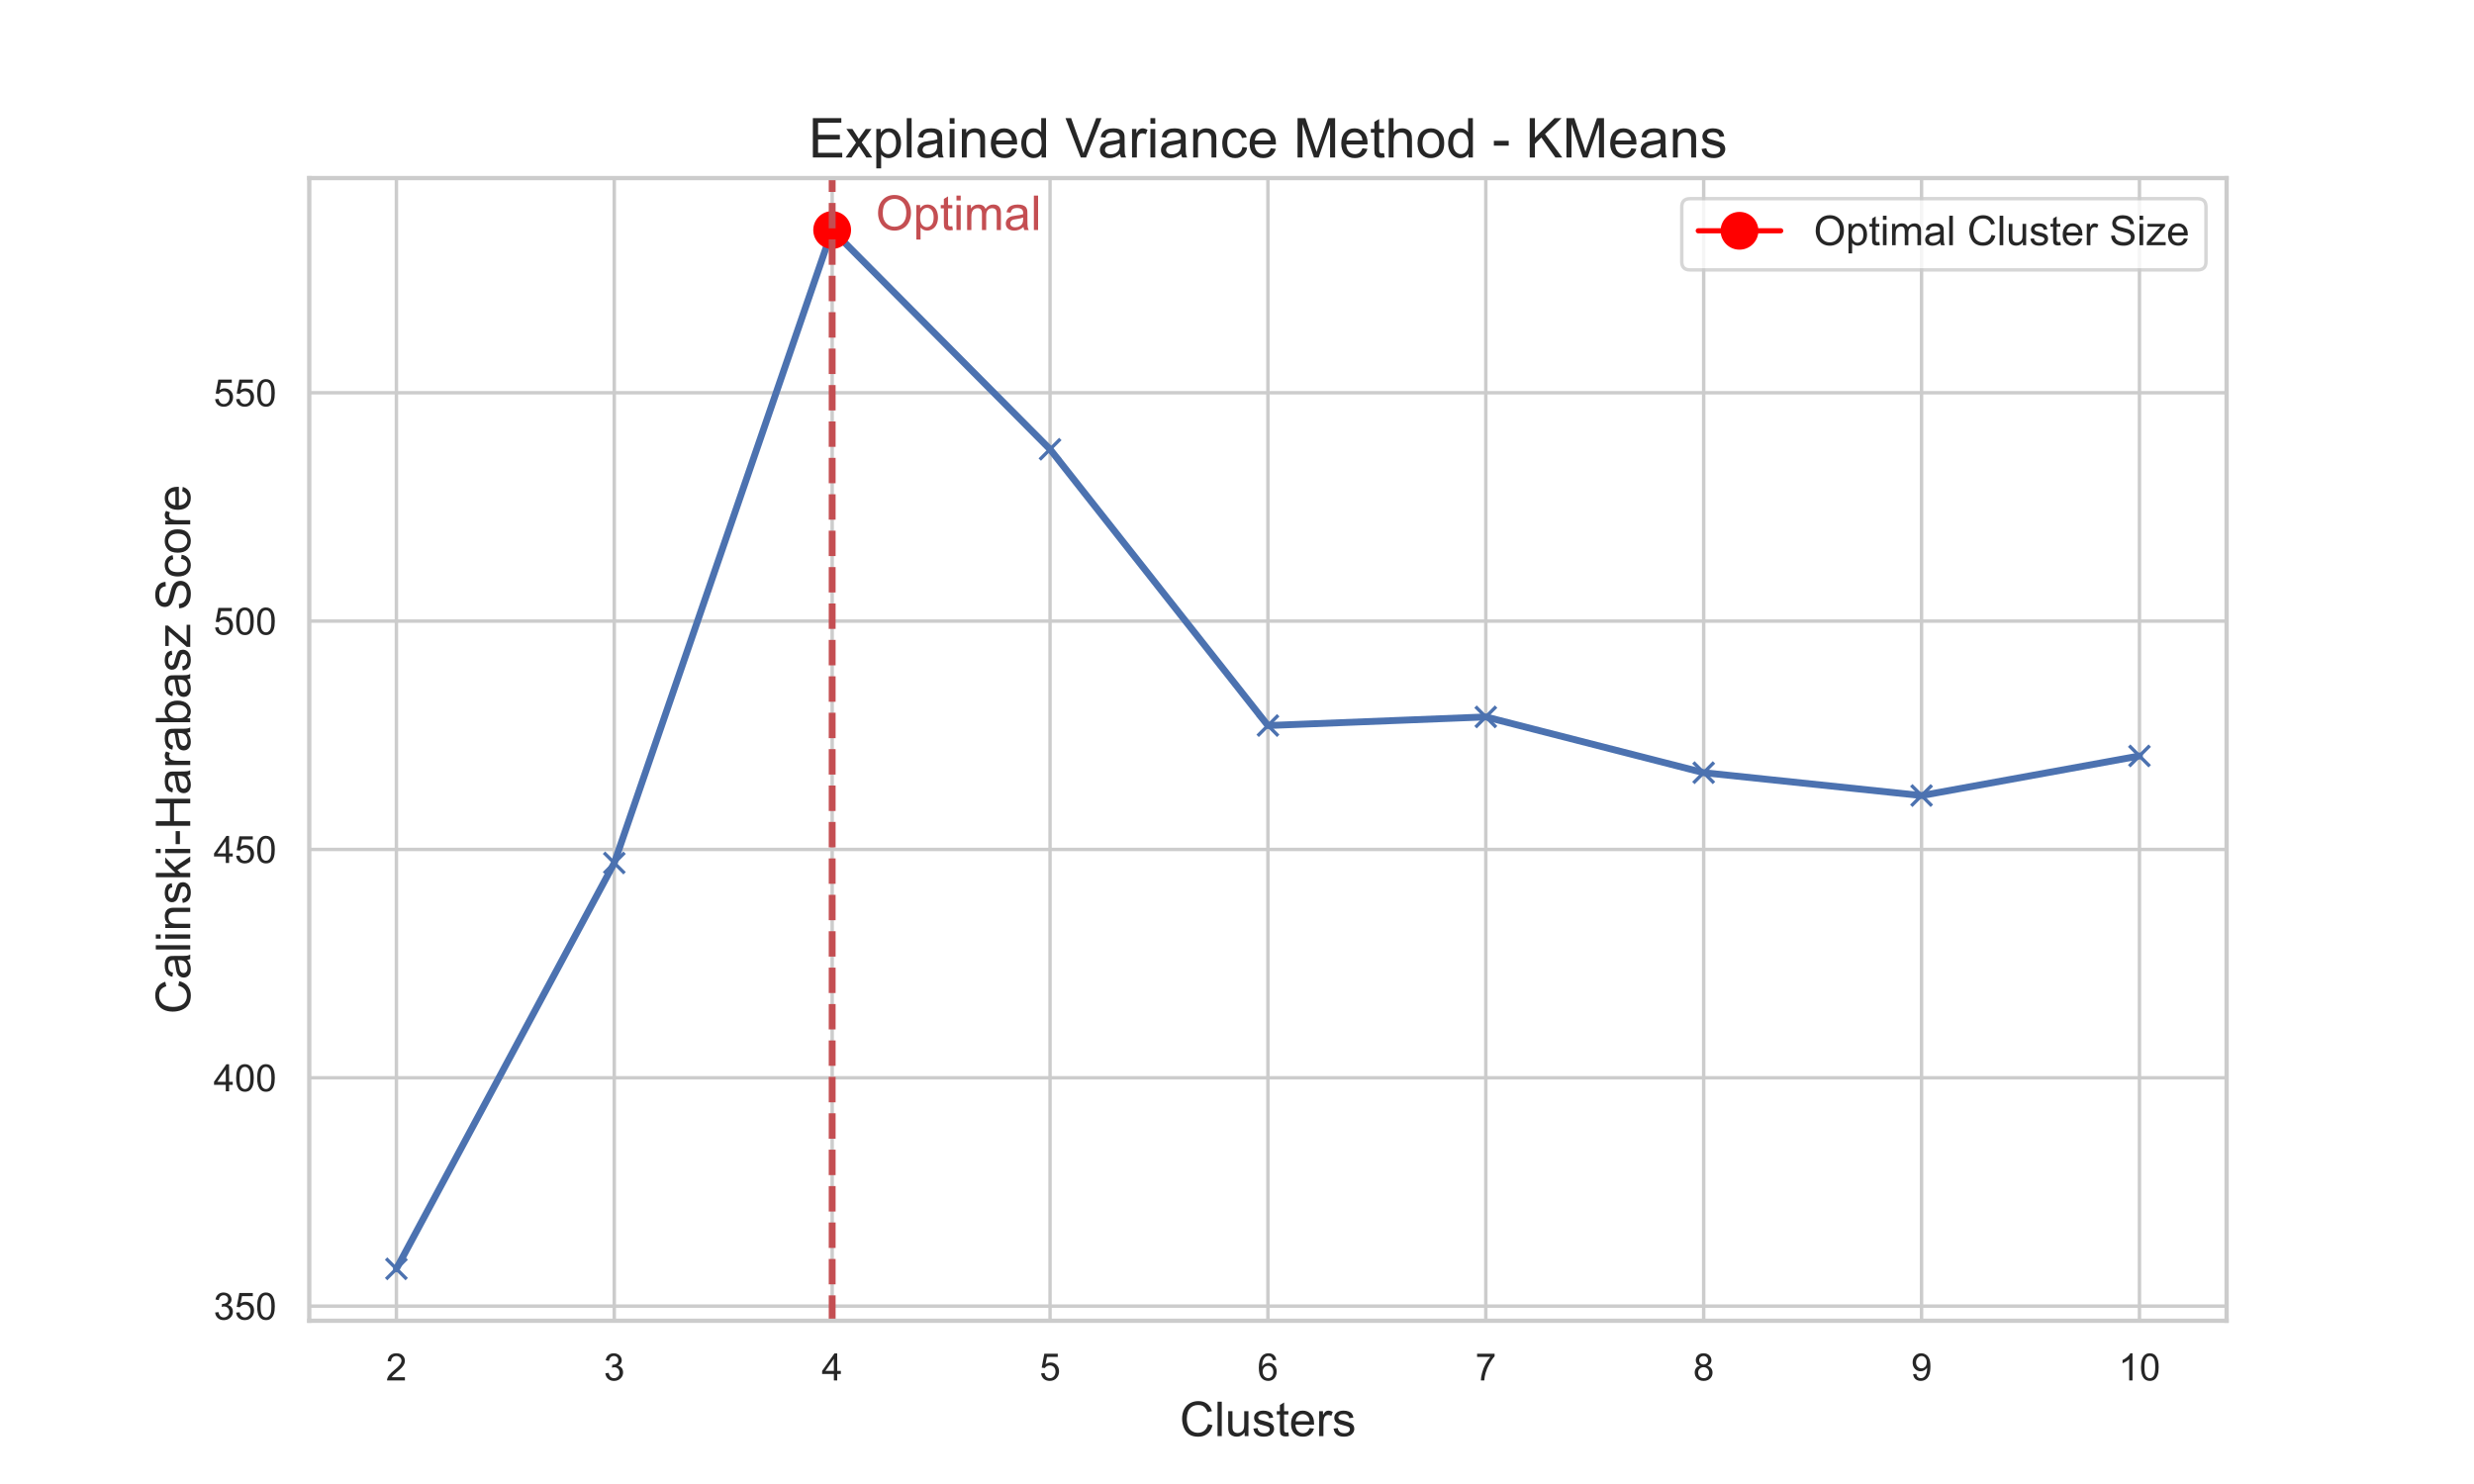
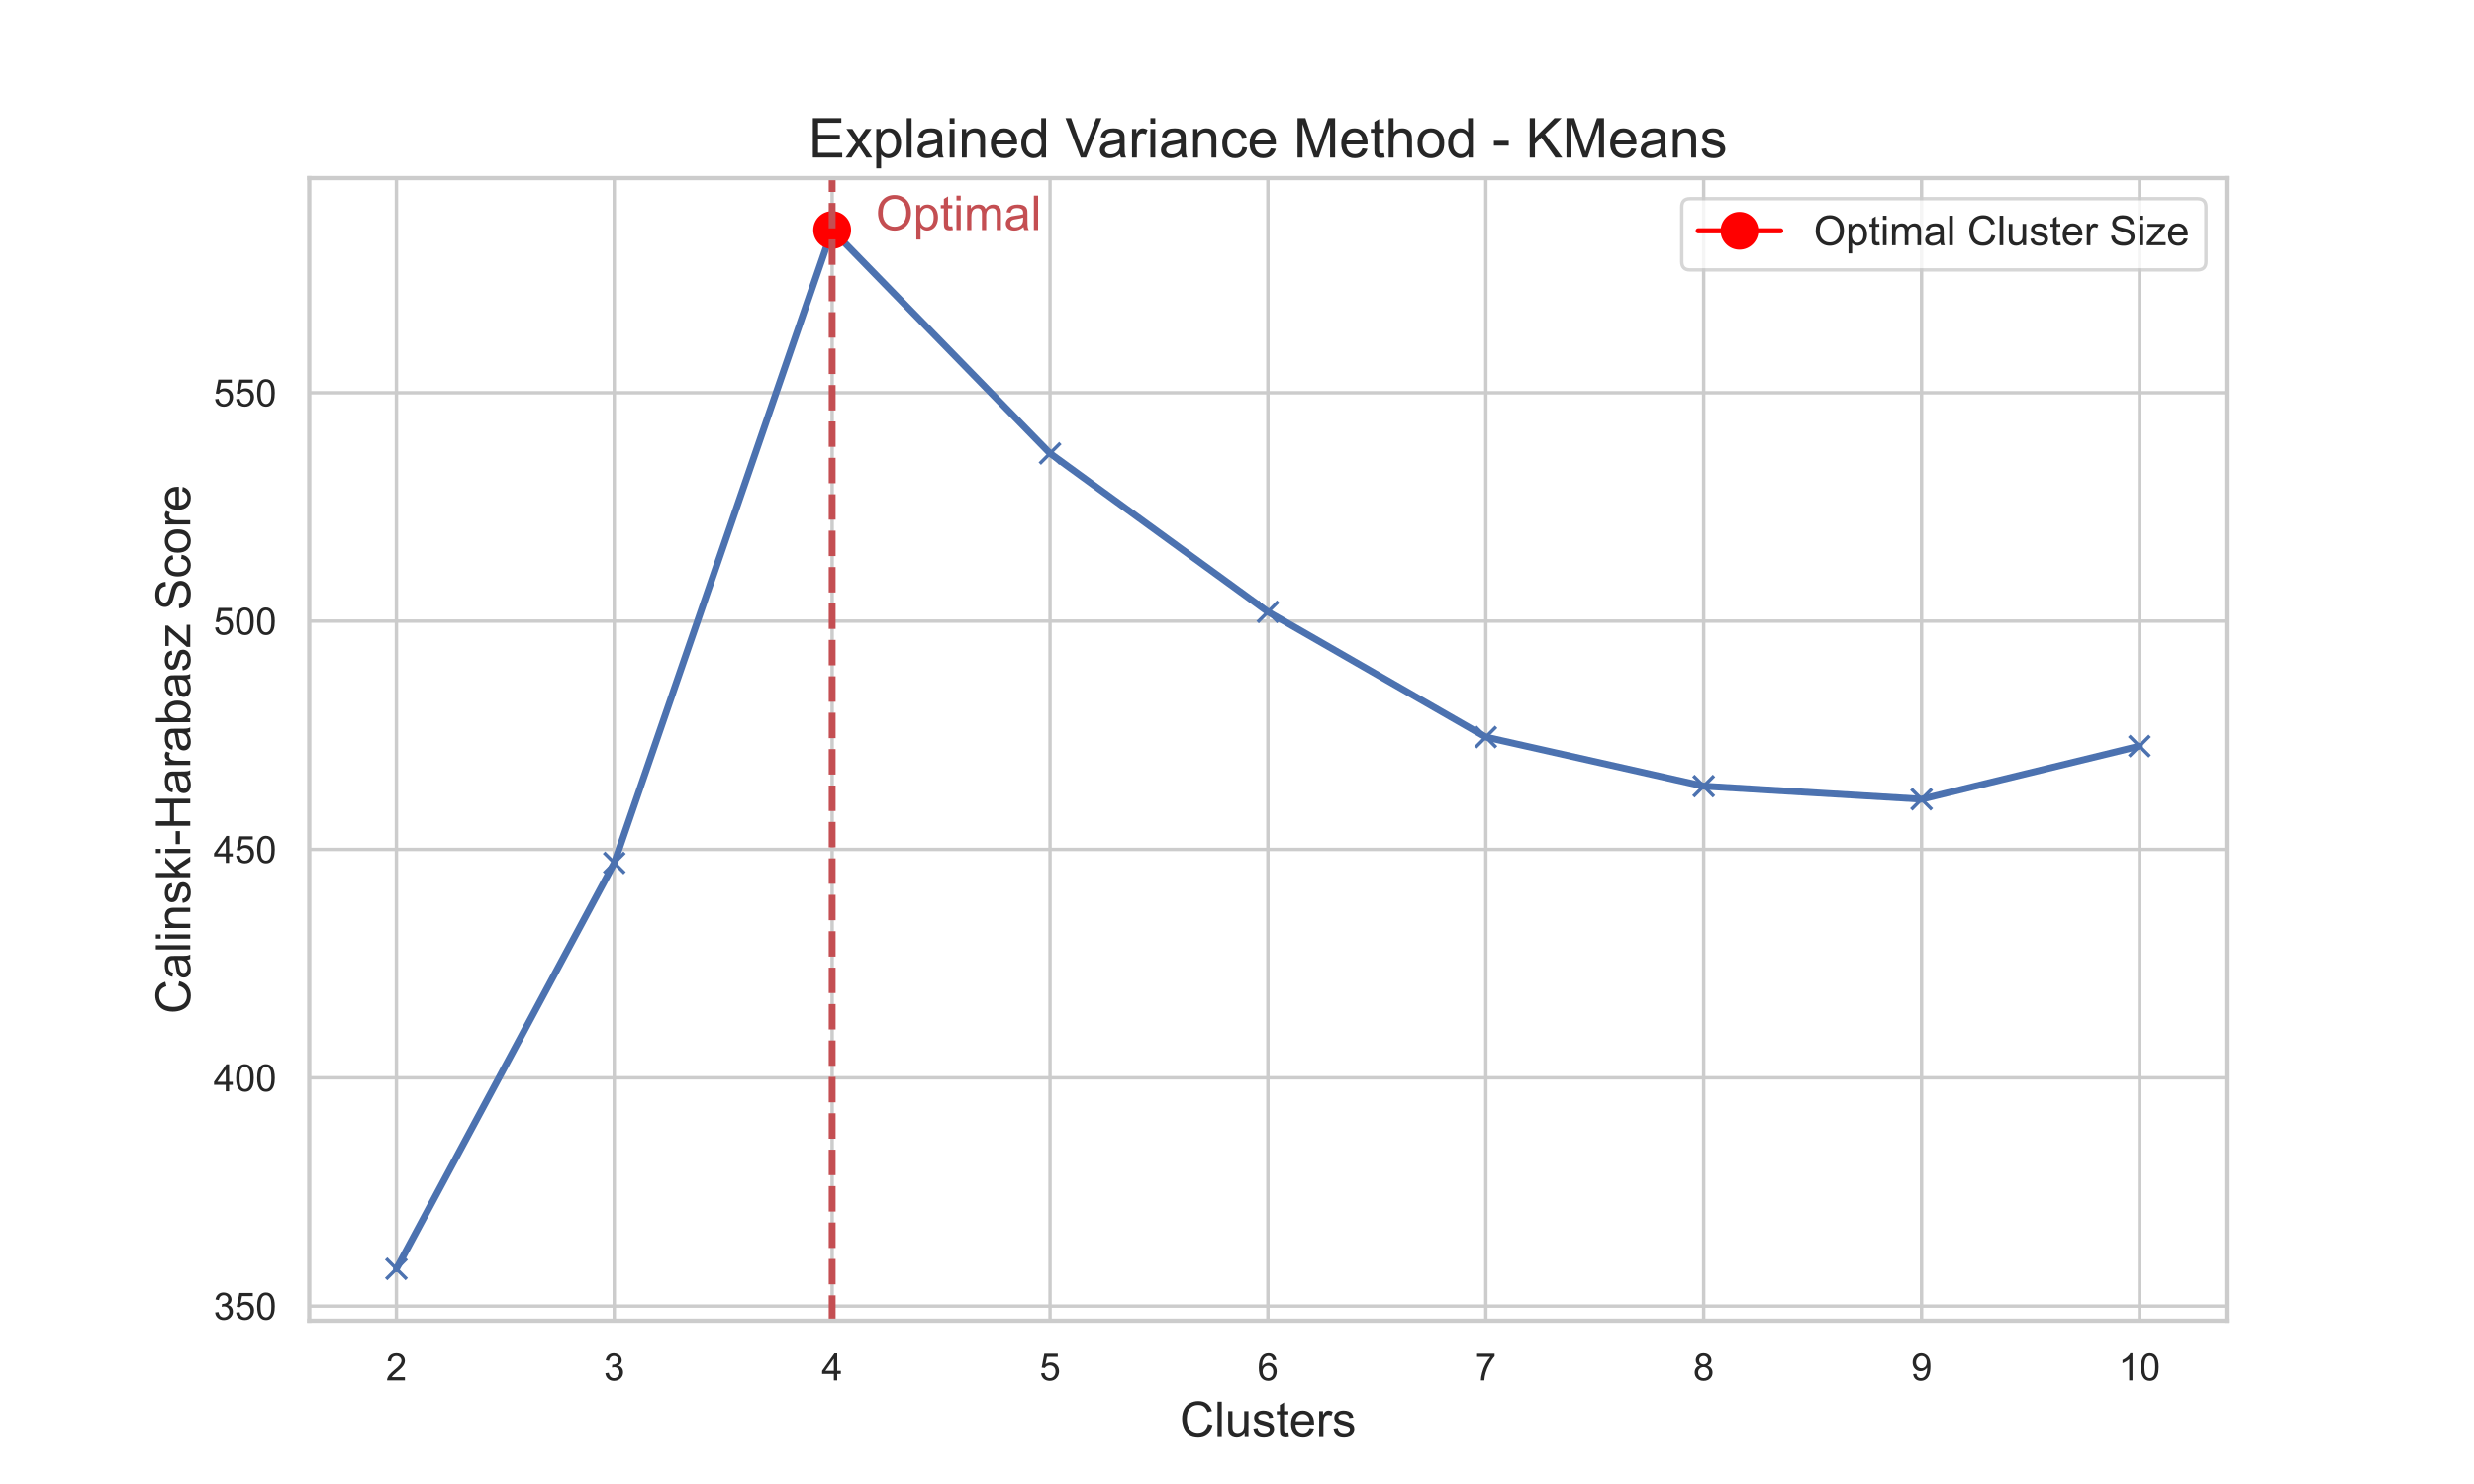
<svg xmlns="http://www.w3.org/2000/svg" xmlns:xlink="http://www.w3.org/1999/xlink" width="720pt" height="432pt" viewBox="0 0 720 432" version="1.1">
  <defs>
    <style type="text/css">*{stroke-linejoin: round; stroke-linecap: butt}</style>
  </defs>
  <g id="figure_1">
    <g id="patch_1">
      <path d="M 0 432  L 720 432  L 720 0  L 0 0  z " style="fill: #ffffff" />
    </g>
    <g id="axes_1">
      <g id="patch_2">
        <path d="M 90 384.48  L 648 384.48  L 648 51.84  L 90 51.84  z " style="fill: #ffffff" />
      </g>
      <g id="matplotlib.axis_1">
        <g id="xtick_1">
          <g id="line2d_1">
-             <path d="M 115.364 384.48  L 115.364 51.84  " clip-path="url(#pba4dc39e55)" style="fill: none; stroke: #cccccc; stroke-linecap: round" />
+             <path d="M 115.364 384.48  L 115.364 51.84  " clip-path="url(#p110bf89094)" style="fill: none; stroke: #cccccc; stroke-linecap: round" />
          </g>
          <g id="text_1">
            <g style="fill: #262626" transform="translate(112.3051 401.8536) scale(0.11 -0.11)">
              <defs>
                <path id="ArialMT-32" d="M 3222 541  L 3222 0  L 194 0  Q 188 203 259 391  Q 375 700 629 1000  Q 884 1300 1366 1694  Q 2113 2306 2375 2664  Q 2638 3022 2638 3341  Q 2638 3675 2398 3904  Q 2159 4134 1775 4134  Q 1369 4134 1125 3890  Q 881 3647 878 3216  L 300 3275  Q 359 3922 746 4261  Q 1134 4600 1788 4600  Q 2447 4600 2831 4234  Q 3216 3869 3216 3328  Q 3216 3053 3103 2787  Q 2991 2522 2730 2228  Q 2469 1934 1863 1422  Q 1356 997 1212 845  Q 1069 694 975 541  L 3222 541  z " transform="scale(0.015625)" />
              </defs>
              <use xlink:href="#ArialMT-32" />
            </g>
          </g>
        </g>
        <g id="xtick_2">
          <g id="line2d_2">
-             <path d="M 178.773 384.48  L 178.773 51.84  " clip-path="url(#pba4dc39e55)" style="fill: none; stroke: #cccccc; stroke-linecap: round" />
+             <path d="M 178.773 384.48  L 178.773 51.84  " clip-path="url(#p110bf89094)" style="fill: none; stroke: #cccccc; stroke-linecap: round" />
          </g>
          <g id="text_2">
            <g style="fill: #262626" transform="translate(175.7142 401.8536) scale(0.11 -0.11)">
              <defs>
                <path id="ArialMT-33" d="M 269 1209  L 831 1284  Q 928 806 1161 595  Q 1394 384 1728 384  Q 2125 384 2398 659  Q 2672 934 2672 1341  Q 2672 1728 2419 1979  Q 2166 2231 1775 2231  Q 1616 2231 1378 2169  L 1441 2663  Q 1497 2656 1531 2656  Q 1891 2656 2178 2843  Q 2466 3031 2466 3422  Q 2466 3731 2256 3934  Q 2047 4138 1716 4138  Q 1388 4138 1169 3931  Q 950 3725 888 3313  L 325 3413  Q 428 3978 793 4289  Q 1159 4600 1703 4600  Q 2078 4600 2393 4439  Q 2709 4278 2876 4000  Q 3044 3722 3044 3409  Q 3044 3113 2884 2869  Q 2725 2625 2413 2481  Q 2819 2388 3044 2092  Q 3269 1797 3269 1353  Q 3269 753 2831 336  Q 2394 -81 1725 -81  Q 1122 -81 723 278  Q 325 638 269 1209  z " transform="scale(0.015625)" />
              </defs>
              <use xlink:href="#ArialMT-33" />
            </g>
          </g>
        </g>
        <g id="xtick_3">
          <g id="line2d_3">
-             <path d="M 242.182 384.48  L 242.182 51.84  " clip-path="url(#pba4dc39e55)" style="fill: none; stroke: #cccccc; stroke-linecap: round" />
+             <path d="M 242.182 384.48  L 242.182 51.84  " clip-path="url(#p110bf89094)" style="fill: none; stroke: #cccccc; stroke-linecap: round" />
          </g>
          <g id="text_3">
            <g style="fill: #262626" transform="translate(239.1233 401.8536) scale(0.11 -0.11)">
              <defs>
                <path id="ArialMT-34" d="M 2069 0  L 2069 1097  L 81 1097  L 81 1613  L 2172 4581  L 2631 4581  L 2631 1613  L 3250 1613  L 3250 1097  L 2631 1097  L 2631 0  L 2069 0  z M 2069 1613  L 2069 3678  L 634 1613  L 2069 1613  z " transform="scale(0.015625)" />
              </defs>
              <use xlink:href="#ArialMT-34" />
            </g>
          </g>
        </g>
        <g id="xtick_4">
          <g id="line2d_4">
-             <path d="M 305.591 384.48  L 305.591 51.84  " clip-path="url(#pba4dc39e55)" style="fill: none; stroke: #cccccc; stroke-linecap: round" />
+             <path d="M 305.591 384.48  L 305.591 51.84  " clip-path="url(#p110bf89094)" style="fill: none; stroke: #cccccc; stroke-linecap: round" />
          </g>
          <g id="text_4">
            <g style="fill: #262626" transform="translate(302.5324 401.8536) scale(0.11 -0.11)">
              <defs>
                <path id="ArialMT-35" d="M 266 1200  L 856 1250  Q 922 819 1161 601  Q 1400 384 1738 384  Q 2144 384 2425 690  Q 2706 997 2706 1503  Q 2706 1984 2436 2262  Q 2166 2541 1728 2541  Q 1456 2541 1237 2417  Q 1019 2294 894 2097  L 366 2166  L 809 4519  L 3088 4519  L 3088 3981  L 1259 3981  L 1013 2750  Q 1425 3038 1878 3038  Q 2478 3038 2890 2622  Q 3303 2206 3303 1553  Q 3303 931 2941 478  Q 2500 -78 1738 -78  Q 1113 -78 717 272  Q 322 622 266 1200  z " transform="scale(0.015625)" />
              </defs>
              <use xlink:href="#ArialMT-35" />
            </g>
          </g>
        </g>
        <g id="xtick_5">
          <g id="line2d_5">
-             <path d="M 369 384.48  L 369 51.84  " clip-path="url(#pba4dc39e55)" style="fill: none; stroke: #cccccc; stroke-linecap: round" />
+             <path d="M 369 384.48  L 369 51.84  " clip-path="url(#p110bf89094)" style="fill: none; stroke: #cccccc; stroke-linecap: round" />
          </g>
          <g id="text_5">
            <g style="fill: #262626" transform="translate(365.9415 401.8536) scale(0.11 -0.11)">
              <defs>
                <path id="ArialMT-36" d="M 3184 3459  L 2625 3416  Q 2550 3747 2413 3897  Q 2184 4138 1850 4138  Q 1581 4138 1378 3988  Q 1113 3794 959 3422  Q 806 3050 800 2363  Q 1003 2672 1297 2822  Q 1591 2972 1913 2972  Q 2475 2972 2870 2558  Q 3266 2144 3266 1488  Q 3266 1056 3080 686  Q 2894 316 2569 119  Q 2244 -78 1831 -78  Q 1128 -78 684 439  Q 241 956 241 2144  Q 241 3472 731 4075  Q 1159 4600 1884 4600  Q 2425 4600 2770 4297  Q 3116 3994 3184 3459  z M 888 1484  Q 888 1194 1011 928  Q 1134 663 1356 523  Q 1578 384 1822 384  Q 2178 384 2434 671  Q 2691 959 2691 1453  Q 2691 1928 2437 2201  Q 2184 2475 1800 2475  Q 1419 2475 1153 2201  Q 888 1928 888 1484  z " transform="scale(0.015625)" />
              </defs>
              <use xlink:href="#ArialMT-36" />
            </g>
          </g>
        </g>
        <g id="xtick_6">
          <g id="line2d_6">
-             <path d="M 432.409 384.48  L 432.409 51.84  " clip-path="url(#pba4dc39e55)" style="fill: none; stroke: #cccccc; stroke-linecap: round" />
+             <path d="M 432.409 384.48  L 432.409 51.84  " clip-path="url(#p110bf89094)" style="fill: none; stroke: #cccccc; stroke-linecap: round" />
          </g>
          <g id="text_6">
            <g style="fill: #262626" transform="translate(429.3506 401.8536) scale(0.11 -0.11)">
              <defs>
                <path id="ArialMT-37" d="M 303 3981  L 303 4522  L 3269 4522  L 3269 4084  Q 2831 3619 2401 2847  Q 1972 2075 1738 1259  Q 1569 684 1522 0  L 944 0  Q 953 541 1156 1306  Q 1359 2072 1739 2783  Q 2119 3494 2547 3981  L 303 3981  z " transform="scale(0.015625)" />
              </defs>
              <use xlink:href="#ArialMT-37" />
            </g>
          </g>
        </g>
        <g id="xtick_7">
          <g id="line2d_7">
-             <path d="M 495.818 384.48  L 495.818 51.84  " clip-path="url(#pba4dc39e55)" style="fill: none; stroke: #cccccc; stroke-linecap: round" />
+             <path d="M 495.818 384.48  L 495.818 51.84  " clip-path="url(#p110bf89094)" style="fill: none; stroke: #cccccc; stroke-linecap: round" />
          </g>
          <g id="text_7">
            <g style="fill: #262626" transform="translate(492.7597 401.8536) scale(0.11 -0.11)">
              <defs>
                <path id="ArialMT-38" d="M 1131 2484  Q 781 2613 612 2850  Q 444 3088 444 3419  Q 444 3919 803 4259  Q 1163 4600 1759 4600  Q 2359 4600 2725 4251  Q 3091 3903 3091 3403  Q 3091 3084 2923 2848  Q 2756 2613 2416 2484  Q 2838 2347 3058 2040  Q 3278 1734 3278 1309  Q 3278 722 2862 322  Q 2447 -78 1769 -78  Q 1091 -78 675 323  Q 259 725 259 1325  Q 259 1772 486 2073  Q 713 2375 1131 2484  z M 1019 3438  Q 1019 3113 1228 2906  Q 1438 2700 1772 2700  Q 2097 2700 2305 2904  Q 2513 3109 2513 3406  Q 2513 3716 2298 3927  Q 2084 4138 1766 4138  Q 1444 4138 1231 3931  Q 1019 3725 1019 3438  z M 838 1322  Q 838 1081 952 856  Q 1066 631 1291 507  Q 1516 384 1775 384  Q 2178 384 2440 643  Q 2703 903 2703 1303  Q 2703 1709 2433 1975  Q 2163 2241 1756 2241  Q 1359 2241 1098 1978  Q 838 1716 838 1322  z " transform="scale(0.015625)" />
              </defs>
              <use xlink:href="#ArialMT-38" />
            </g>
          </g>
        </g>
        <g id="xtick_8">
          <g id="line2d_8">
-             <path d="M 559.227 384.48  L 559.227 51.84  " clip-path="url(#pba4dc39e55)" style="fill: none; stroke: #cccccc; stroke-linecap: round" />
+             <path d="M 559.227 384.48  L 559.227 51.84  " clip-path="url(#p110bf89094)" style="fill: none; stroke: #cccccc; stroke-linecap: round" />
          </g>
          <g id="text_8">
            <g style="fill: #262626" transform="translate(556.1688 401.8536) scale(0.11 -0.11)">
              <defs>
                <path id="ArialMT-39" d="M 350 1059  L 891 1109  Q 959 728 1153 556  Q 1347 384 1650 384  Q 1909 384 2104 503  Q 2300 622 2425 820  Q 2550 1019 2634 1356  Q 2719 1694 2719 2044  Q 2719 2081 2716 2156  Q 2547 1888 2255 1720  Q 1963 1553 1622 1553  Q 1053 1553 659 1965  Q 266 2378 266 3053  Q 266 3750 677 4175  Q 1088 4600 1706 4600  Q 2153 4600 2523 4359  Q 2894 4119 3086 3673  Q 3278 3228 3278 2384  Q 3278 1506 3087 986  Q 2897 466 2520 194  Q 2144 -78 1638 -78  Q 1100 -78 759 220  Q 419 519 350 1059  z M 2653 3081  Q 2653 3566 2395 3850  Q 2138 4134 1775 4134  Q 1400 4134 1122 3828  Q 844 3522 844 3034  Q 844 2597 1108 2323  Q 1372 2050 1759 2050  Q 2150 2050 2401 2323  Q 2653 2597 2653 3081  z " transform="scale(0.015625)" />
              </defs>
              <use xlink:href="#ArialMT-39" />
            </g>
          </g>
        </g>
        <g id="xtick_9">
          <g id="line2d_9">
-             <path d="M 622.636 384.48  L 622.636 51.84  " clip-path="url(#pba4dc39e55)" style="fill: none; stroke: #cccccc; stroke-linecap: round" />
+             <path d="M 622.636 384.48  L 622.636 51.84  " clip-path="url(#p110bf89094)" style="fill: none; stroke: #cccccc; stroke-linecap: round" />
          </g>
          <g id="text_9">
            <g style="fill: #262626" transform="translate(616.5193 401.8536) scale(0.11 -0.11)">
              <defs>
                <path id="ArialMT-31" d="M 2384 0  L 1822 0  L 1822 3584  Q 1619 3391 1289 3197  Q 959 3003 697 2906  L 697 3450  Q 1169 3672 1522 3987  Q 1875 4303 2022 4600  L 2384 4600  L 2384 0  z " transform="scale(0.015625)" />
                <path id="ArialMT-30" d="M 266 2259  Q 266 3072 433 3567  Q 600 4063 929 4331  Q 1259 4600 1759 4600  Q 2128 4600 2406 4451  Q 2684 4303 2865 4023  Q 3047 3744 3150 3342  Q 3253 2941 3253 2259  Q 3253 1453 3087 958  Q 2922 463 2592 192  Q 2263 -78 1759 -78  Q 1097 -78 719 397  Q 266 969 266 2259  z M 844 2259  Q 844 1131 1108 757  Q 1372 384 1759 384  Q 2147 384 2411 759  Q 2675 1134 2675 2259  Q 2675 3391 2411 3762  Q 2147 4134 1753 4134  Q 1366 4134 1134 3806  Q 844 3388 844 2259  z " transform="scale(0.015625)" />
              </defs>
              <use xlink:href="#ArialMT-31" />
              <use xlink:href="#ArialMT-30" x="55.615" />
            </g>
          </g>
        </g>
        <g id="text_10">
          <g style="fill: #262626" transform="translate(343.3286 418.0608) scale(0.14 -0.14)">
            <defs>
              <path id="ArialMT-43" d="M 3763 1606  L 4369 1453  Q 4178 706 3683 314  Q 3188 -78 2472 -78  Q 1731 -78 1267 223  Q 803 525 561 1097  Q 319 1669 319 2325  Q 319 3041 592 3573  Q 866 4106 1370 4382  Q 1875 4659 2481 4659  Q 3169 4659 3637 4309  Q 4106 3959 4291 3325  L 3694 3184  Q 3534 3684 3231 3912  Q 2928 4141 2469 4141  Q 1941 4141 1586 3887  Q 1231 3634 1087 3207  Q 944 2781 944 2328  Q 944 1744 1114 1308  Q 1284 872 1643 656  Q 2003 441 2422 441  Q 2931 441 3284 734  Q 3638 1028 3763 1606  z " transform="scale(0.015625)" />
              <path id="ArialMT-6c" d="M 409 0  L 409 4581  L 972 4581  L 972 0  L 409 0  z " transform="scale(0.015625)" />
              <path id="ArialMT-75" d="M 2597 0  L 2597 488  Q 2209 -75 1544 -75  Q 1250 -75 995 37  Q 741 150 617 320  Q 494 491 444 738  Q 409 903 409 1263  L 409 3319  L 972 3319  L 972 1478  Q 972 1038 1006 884  Q 1059 663 1231 536  Q 1403 409 1656 409  Q 1909 409 2131 539  Q 2353 669 2445 892  Q 2538 1116 2538 1541  L 2538 3319  L 3100 3319  L 3100 0  L 2597 0  z " transform="scale(0.015625)" />
              <path id="ArialMT-73" d="M 197 991  L 753 1078  Q 800 744 1014 566  Q 1228 388 1613 388  Q 2000 388 2187 545  Q 2375 703 2375 916  Q 2375 1106 2209 1216  Q 2094 1291 1634 1406  Q 1016 1563 777 1677  Q 538 1791 414 1992  Q 291 2194 291 2438  Q 291 2659 392 2848  Q 494 3038 669 3163  Q 800 3259 1026 3326  Q 1253 3394 1513 3394  Q 1903 3394 2198 3281  Q 2494 3169 2634 2976  Q 2775 2784 2828 2463  L 2278 2388  Q 2241 2644 2061 2787  Q 1881 2931 1553 2931  Q 1166 2931 1000 2803  Q 834 2675 834 2503  Q 834 2394 903 2306  Q 972 2216 1119 2156  Q 1203 2125 1616 2013  Q 2213 1853 2448 1751  Q 2684 1650 2818 1456  Q 2953 1263 2953 975  Q 2953 694 2789 445  Q 2625 197 2315 61  Q 2006 -75 1616 -75  Q 969 -75 630 194  Q 291 463 197 991  z " transform="scale(0.015625)" />
              <path id="ArialMT-74" d="M 1650 503  L 1731 6  Q 1494 -44 1306 -44  Q 1000 -44 831 53  Q 663 150 594 308  Q 525 466 525 972  L 525 2881  L 113 2881  L 113 3319  L 525 3319  L 525 4141  L 1084 4478  L 1084 3319  L 1650 3319  L 1650 2881  L 1084 2881  L 1084 941  Q 1084 700 1114 631  Q 1144 563 1211 522  Q 1278 481 1403 481  Q 1497 481 1650 503  z " transform="scale(0.015625)" />
              <path id="ArialMT-65" d="M 2694 1069  L 3275 997  Q 3138 488 2766 206  Q 2394 -75 1816 -75  Q 1088 -75 661 373  Q 234 822 234 1631  Q 234 2469 665 2931  Q 1097 3394 1784 3394  Q 2450 3394 2872 2941  Q 3294 2488 3294 1666  Q 3294 1616 3291 1516  L 816 1516  Q 847 969 1125 678  Q 1403 388 1819 388  Q 2128 388 2347 550  Q 2566 713 2694 1069  z M 847 1978  L 2700 1978  Q 2663 2397 2488 2606  Q 2219 2931 1791 2931  Q 1403 2931 1139 2672  Q 875 2413 847 1978  z " transform="scale(0.015625)" />
              <path id="ArialMT-72" d="M 416 0  L 416 3319  L 922 3319  L 922 2816  Q 1116 3169 1280 3281  Q 1444 3394 1641 3394  Q 1925 3394 2219 3213  L 2025 2691  Q 1819 2813 1613 2813  Q 1428 2813 1281 2702  Q 1134 2591 1072 2394  Q 978 2094 978 1738  L 978 0  L 416 0  z " transform="scale(0.015625)" />
            </defs>
            <use xlink:href="#ArialMT-43" />
            <use xlink:href="#ArialMT-6c" x="72.217" />
            <use xlink:href="#ArialMT-75" x="94.434" />
            <use xlink:href="#ArialMT-73" x="150.049" />
            <use xlink:href="#ArialMT-74" x="200.049" />
            <use xlink:href="#ArialMT-65" x="227.832" />
            <use xlink:href="#ArialMT-72" x="283.447" />
            <use xlink:href="#ArialMT-73" x="316.748" />
          </g>
        </g>
      </g>
      <g id="matplotlib.axis_2">
        <g id="ytick_1">
          <g id="line2d_10">
-             <path d="M 90 380.224  L 648 380.224  " clip-path="url(#pba4dc39e55)" style="fill: none; stroke: #cccccc; stroke-linecap: round" />
+             <path d="M 90 380.224  L 648 380.224  " clip-path="url(#p110bf89094)" style="fill: none; stroke: #cccccc; stroke-linecap: round" />
          </g>
          <g id="text_11">
            <g style="fill: #262626" transform="translate(62.14891 384.1608) scale(0.11 -0.11)">
              <use xlink:href="#ArialMT-33" />
              <use xlink:href="#ArialMT-35" x="55.615" />
              <use xlink:href="#ArialMT-30" x="111.23" />
            </g>
          </g>
        </g>
        <g id="ytick_2">
          <g id="line2d_11">
-             <path d="M 90 313.751  L 648 313.751  " clip-path="url(#pba4dc39e55)" style="fill: none; stroke: #cccccc; stroke-linecap: round" />
+             <path d="M 90 313.751  L 648 313.751  " clip-path="url(#p110bf89094)" style="fill: none; stroke: #cccccc; stroke-linecap: round" />
          </g>
          <g id="text_12">
            <g style="fill: #262626" transform="translate(62.14891 317.6878) scale(0.11 -0.11)">
              <use xlink:href="#ArialMT-34" />
              <use xlink:href="#ArialMT-30" x="55.615" />
              <use xlink:href="#ArialMT-30" x="111.23" />
            </g>
          </g>
        </g>
        <g id="ytick_3">
          <g id="line2d_12">
-             <path d="M 90 247.278  L 648 247.278  " clip-path="url(#pba4dc39e55)" style="fill: none; stroke: #cccccc; stroke-linecap: round" />
+             <path d="M 90 247.278  L 648 247.278  " clip-path="url(#p110bf89094)" style="fill: none; stroke: #cccccc; stroke-linecap: round" />
          </g>
          <g id="text_13">
            <g style="fill: #262626" transform="translate(62.14891 251.2147) scale(0.11 -0.11)">
              <use xlink:href="#ArialMT-34" />
              <use xlink:href="#ArialMT-35" x="55.615" />
              <use xlink:href="#ArialMT-30" x="111.23" />
            </g>
          </g>
        </g>
        <g id="ytick_4">
          <g id="line2d_13">
-             <path d="M 90 180.805  L 648 180.805  " clip-path="url(#pba4dc39e55)" style="fill: none; stroke: #cccccc; stroke-linecap: round" />
+             <path d="M 90 180.805  L 648 180.805  " clip-path="url(#p110bf89094)" style="fill: none; stroke: #cccccc; stroke-linecap: round" />
          </g>
          <g id="text_14">
            <g style="fill: #262626" transform="translate(62.14891 184.7417) scale(0.11 -0.11)">
              <use xlink:href="#ArialMT-35" />
              <use xlink:href="#ArialMT-30" x="55.615" />
              <use xlink:href="#ArialMT-30" x="111.23" />
            </g>
          </g>
        </g>
        <g id="ytick_5">
          <g id="line2d_14">
-             <path d="M 90 114.332  L 648 114.332  " clip-path="url(#pba4dc39e55)" style="fill: none; stroke: #cccccc; stroke-linecap: round" />
+             <path d="M 90 114.332  L 648 114.332  " clip-path="url(#p110bf89094)" style="fill: none; stroke: #cccccc; stroke-linecap: round" />
          </g>
          <g id="text_15">
            <g style="fill: #262626" transform="translate(62.14891 118.2686) scale(0.11 -0.11)">
              <use xlink:href="#ArialMT-35" />
              <use xlink:href="#ArialMT-35" x="55.615" />
              <use xlink:href="#ArialMT-30" x="111.23" />
            </g>
          </g>
        </g>
        <g id="text_16">
          <g style="fill: #262626" transform="translate(55.36641 295.1841) rotate(-90) scale(0.14 -0.14)">
            <defs>
              <path id="ArialMT-61" d="M 2588 409  Q 2275 144 1986 34  Q 1697 -75 1366 -75  Q 819 -75 525 192  Q 231 459 231 875  Q 231 1119 342 1320  Q 453 1522 633 1644  Q 813 1766 1038 1828  Q 1203 1872 1538 1913  Q 2219 1994 2541 2106  Q 2544 2222 2544 2253  Q 2544 2597 2384 2738  Q 2169 2928 1744 2928  Q 1347 2928 1158 2789  Q 969 2650 878 2297  L 328 2372  Q 403 2725 575 2942  Q 747 3159 1072 3276  Q 1397 3394 1825 3394  Q 2250 3394 2515 3294  Q 2781 3194 2906 3042  Q 3031 2891 3081 2659  Q 3109 2516 3109 2141  L 3109 1391  Q 3109 606 3145 398  Q 3181 191 3288 0  L 2700 0  Q 2613 175 2588 409  z M 2541 1666  Q 2234 1541 1622 1453  Q 1275 1403 1131 1340  Q 988 1278 909 1158  Q 831 1038 831 891  Q 831 666 1001 516  Q 1172 366 1500 366  Q 1825 366 2078 508  Q 2331 650 2450 897  Q 2541 1088 2541 1459  L 2541 1666  z " transform="scale(0.015625)" />
              <path id="ArialMT-69" d="M 425 3934  L 425 4581  L 988 4581  L 988 3934  L 425 3934  z M 425 0  L 425 3319  L 988 3319  L 988 0  L 425 0  z " transform="scale(0.015625)" />
              <path id="ArialMT-6e" d="M 422 0  L 422 3319  L 928 3319  L 928 2847  Q 1294 3394 1984 3394  Q 2284 3394 2536 3286  Q 2788 3178 2913 3003  Q 3038 2828 3088 2588  Q 3119 2431 3119 2041  L 3119 0  L 2556 0  L 2556 2019  Q 2556 2363 2490 2533  Q 2425 2703 2258 2804  Q 2091 2906 1866 2906  Q 1506 2906 1245 2678  Q 984 2450 984 1813  L 984 0  L 422 0  z " transform="scale(0.015625)" />
              <path id="ArialMT-6b" d="M 425 0  L 425 4581  L 988 4581  L 988 1969  L 2319 3319  L 3047 3319  L 1778 2088  L 3175 0  L 2481 0  L 1384 1697  L 988 1316  L 988 0  L 425 0  z " transform="scale(0.015625)" />
              <path id="ArialMT-2d" d="M 203 1375  L 203 1941  L 1931 1941  L 1931 1375  L 203 1375  z " transform="scale(0.015625)" />
              <path id="ArialMT-48" d="M 513 0  L 513 4581  L 1119 4581  L 1119 2700  L 3500 2700  L 3500 4581  L 4106 4581  L 4106 0  L 3500 0  L 3500 2159  L 1119 2159  L 1119 0  L 513 0  z " transform="scale(0.015625)" />
              <path id="ArialMT-62" d="M 941 0  L 419 0  L 419 4581  L 981 4581  L 981 2947  Q 1338 3394 1891 3394  Q 2197 3394 2470 3270  Q 2744 3147 2920 2923  Q 3097 2700 3197 2384  Q 3297 2069 3297 1709  Q 3297 856 2875 390  Q 2453 -75 1863 -75  Q 1275 -75 941 416  L 941 0  z M 934 1684  Q 934 1088 1097 822  Q 1363 388 1816 388  Q 2184 388 2453 708  Q 2722 1028 2722 1663  Q 2722 2313 2464 2622  Q 2206 2931 1841 2931  Q 1472 2931 1203 2611  Q 934 2291 934 1684  z " transform="scale(0.015625)" />
              <path id="ArialMT-7a" d="M 125 0  L 125 456  L 2238 2881  Q 1878 2863 1603 2863  L 250 2863  L 250 3319  L 2963 3319  L 2963 2947  L 1166 841  L 819 456  Q 1197 484 1528 484  L 3063 484  L 3063 0  L 125 0  z " transform="scale(0.015625)" />
              <path id="ArialMT-20" transform="scale(0.015625)" />
              <path id="ArialMT-53" d="M 288 1472  L 859 1522  Q 900 1178 1048 958  Q 1197 738 1509 602  Q 1822 466 2213 466  Q 2559 466 2825 569  Q 3091 672 3220 851  Q 3350 1031 3350 1244  Q 3350 1459 3225 1620  Q 3100 1781 2813 1891  Q 2628 1963 1997 2114  Q 1366 2266 1113 2400  Q 784 2572 623 2826  Q 463 3081 463 3397  Q 463 3744 659 4045  Q 856 4347 1234 4503  Q 1613 4659 2075 4659  Q 2584 4659 2973 4495  Q 3363 4331 3572 4012  Q 3781 3694 3797 3291  L 3216 3247  Q 3169 3681 2898 3903  Q 2628 4125 2100 4125  Q 1550 4125 1298 3923  Q 1047 3722 1047 3438  Q 1047 3191 1225 3031  Q 1400 2872 2139 2705  Q 2878 2538 3153 2413  Q 3553 2228 3743 1945  Q 3934 1663 3934 1294  Q 3934 928 3725 604  Q 3516 281 3123 101  Q 2731 -78 2241 -78  Q 1619 -78 1198 103  Q 778 284 539 648  Q 300 1013 288 1472  z " transform="scale(0.015625)" />
              <path id="ArialMT-63" d="M 2588 1216  L 3141 1144  Q 3050 572 2676 248  Q 2303 -75 1759 -75  Q 1078 -75 664 370  Q 250 816 250 1647  Q 250 2184 428 2587  Q 606 2991 970 3192  Q 1334 3394 1763 3394  Q 2303 3394 2647 3120  Q 2991 2847 3088 2344  L 2541 2259  Q 2463 2594 2264 2762  Q 2066 2931 1784 2931  Q 1359 2931 1093 2626  Q 828 2322 828 1663  Q 828 994 1084 691  Q 1341 388 1753 388  Q 2084 388 2306 591  Q 2528 794 2588 1216  z " transform="scale(0.015625)" />
              <path id="ArialMT-6f" d="M 213 1659  Q 213 2581 725 3025  Q 1153 3394 1769 3394  Q 2453 3394 2887 2945  Q 3322 2497 3322 1706  Q 3322 1066 3130 698  Q 2938 331 2570 128  Q 2203 -75 1769 -75  Q 1072 -75 642 372  Q 213 819 213 1659  z M 791 1659  Q 791 1022 1069 705  Q 1347 388 1769 388  Q 2188 388 2466 706  Q 2744 1025 2744 1678  Q 2744 2294 2464 2611  Q 2184 2928 1769 2928  Q 1347 2928 1069 2612  Q 791 2297 791 1659  z " transform="scale(0.015625)" />
            </defs>
            <use xlink:href="#ArialMT-43" />
            <use xlink:href="#ArialMT-61" x="72.217" />
            <use xlink:href="#ArialMT-6c" x="127.832" />
            <use xlink:href="#ArialMT-69" x="150.049" />
            <use xlink:href="#ArialMT-6e" x="172.266" />
            <use xlink:href="#ArialMT-73" x="227.881" />
            <use xlink:href="#ArialMT-6b" x="277.881" />
            <use xlink:href="#ArialMT-69" x="327.881" />
            <use xlink:href="#ArialMT-2d" x="350.098" />
            <use xlink:href="#ArialMT-48" x="383.398" />
            <use xlink:href="#ArialMT-61" x="455.615" />
            <use xlink:href="#ArialMT-72" x="511.23" />
            <use xlink:href="#ArialMT-61" x="544.531" />
            <use xlink:href="#ArialMT-62" x="600.146" />
            <use xlink:href="#ArialMT-61" x="655.762" />
            <use xlink:href="#ArialMT-73" x="711.377" />
            <use xlink:href="#ArialMT-7a" x="761.377" />
            <use xlink:href="#ArialMT-20" x="811.377" />
            <use xlink:href="#ArialMT-53" x="839.16" />
            <use xlink:href="#ArialMT-63" x="905.859" />
            <use xlink:href="#ArialMT-6f" x="955.859" />
            <use xlink:href="#ArialMT-72" x="1011.475" />
            <use xlink:href="#ArialMT-65" x="1044.775" />
          </g>
        </g>
      </g>
      <g id="line2d_15">
-         <path d="M 115.364 369.36  L 178.773 251.215  L 242.182 66.96  L 305.591 130.788  L 369 211.209  L 432.409 208.699  L 495.818 224.934  L 559.227 231.589  L 622.636 220.058  " clip-path="url(#pba4dc39e55)" style="fill: none; stroke: #4c72b0; stroke-width: 2; stroke-linecap: round" />
+         <path d="M 115.364 369.36  L 178.773 251.215  L 242.182 66.96  L 305.591 131.986  L 369 178.115  L 432.409 214.573  L 495.818 228.85  L 559.227 232.65  L 622.636 217.203  " clip-path="url(#p110bf89094)" style="fill: none; stroke: #4c72b0; stroke-width: 2; stroke-linecap: round" />
        <defs>
-           <path id="m6f6e0aa702" d="M -3 3  L 3 -3  M -3 -3  L 3 3  " style="stroke: #4c72b0" />
+           <path id="m1be29b8937" d="M -3 3  L 3 -3  M -3 -3  L 3 3  " style="stroke: #4c72b0" />
        </defs>
-         <g clip-path="url(#pba4dc39e55)">
-           <use xlink:href="#m6f6e0aa702" x="115.364" y="369.36" style="fill: #4c72b0; stroke: #4c72b0" />
-           <use xlink:href="#m6f6e0aa702" x="178.773" y="251.215" style="fill: #4c72b0; stroke: #4c72b0" />
-           <use xlink:href="#m6f6e0aa702" x="242.182" y="66.96" style="fill: #4c72b0; stroke: #4c72b0" />
-           <use xlink:href="#m6f6e0aa702" x="305.591" y="130.788" style="fill: #4c72b0; stroke: #4c72b0" />
-           <use xlink:href="#m6f6e0aa702" x="369" y="211.209" style="fill: #4c72b0; stroke: #4c72b0" />
-           <use xlink:href="#m6f6e0aa702" x="432.409" y="208.699" style="fill: #4c72b0; stroke: #4c72b0" />
-           <use xlink:href="#m6f6e0aa702" x="495.818" y="224.934" style="fill: #4c72b0; stroke: #4c72b0" />
-           <use xlink:href="#m6f6e0aa702" x="559.227" y="231.589" style="fill: #4c72b0; stroke: #4c72b0" />
-           <use xlink:href="#m6f6e0aa702" x="622.636" y="220.058" style="fill: #4c72b0; stroke: #4c72b0" />
+         <g clip-path="url(#p110bf89094)">
+           <use xlink:href="#m1be29b8937" x="115.364" y="369.36" style="fill: #4c72b0; stroke: #4c72b0" />
+           <use xlink:href="#m1be29b8937" x="178.773" y="251.215" style="fill: #4c72b0; stroke: #4c72b0" />
+           <use xlink:href="#m1be29b8937" x="242.182" y="66.96" style="fill: #4c72b0; stroke: #4c72b0" />
+           <use xlink:href="#m1be29b8937" x="305.591" y="131.986" style="fill: #4c72b0; stroke: #4c72b0" />
+           <use xlink:href="#m1be29b8937" x="369" y="178.115" style="fill: #4c72b0; stroke: #4c72b0" />
+           <use xlink:href="#m1be29b8937" x="432.409" y="214.573" style="fill: #4c72b0; stroke: #4c72b0" />
+           <use xlink:href="#m1be29b8937" x="495.818" y="228.85" style="fill: #4c72b0; stroke: #4c72b0" />
+           <use xlink:href="#m1be29b8937" x="559.227" y="232.65" style="fill: #4c72b0; stroke: #4c72b0" />
+           <use xlink:href="#m1be29b8937" x="622.636" y="217.203" style="fill: #4c72b0; stroke: #4c72b0" />
        </g>
      </g>
      <g id="line2d_16">
-         <path d="M 242.182 66.96  " clip-path="url(#pba4dc39e55)" style="fill: none; stroke: #ff0000; stroke-width: 1.5; stroke-linecap: round" />
+         <path d="M 242.182 66.96  " clip-path="url(#p110bf89094)" style="fill: none; stroke: #ff0000; stroke-width: 1.5; stroke-linecap: round" />
        <defs>
-           <path id="m0fbc200c01" d="M 0 5  C 1.326 5 2.598 4.473 3.536 3.536  C 4.473 2.598 5 1.326 5 0  C 5 -1.326 4.473 -2.598 3.536 -3.536  C 2.598 -4.473 1.326 -5 0 -5  C -1.326 -5 -2.598 -4.473 -3.536 -3.536  C -4.473 -2.598 -5 -1.326 -5 0  C -5 1.326 -4.473 2.598 -3.536 3.536  C -2.598 4.473 -1.326 5 0 5  z " style="stroke: #ff0000" />
+           <path id="ma9b951caf5" d="M 0 5  C 1.326 5 2.598 4.473 3.536 3.536  C 4.473 2.598 5 1.326 5 0  C 5 -1.326 4.473 -2.598 3.536 -3.536  C 2.598 -4.473 1.326 -5 0 -5  C -1.326 -5 -2.598 -4.473 -3.536 -3.536  C -4.473 -2.598 -5 -1.326 -5 0  C -5 1.326 -4.473 2.598 -3.536 3.536  C -2.598 4.473 -1.326 5 0 5  z " style="stroke: #ff0000" />
        </defs>
-         <g clip-path="url(#pba4dc39e55)">
-           <use xlink:href="#m0fbc200c01" x="242.182" y="66.96" style="fill: #ff0000; stroke: #ff0000" />
+         <g clip-path="url(#p110bf89094)">
+           <use xlink:href="#ma9b951caf5" x="242.182" y="66.96" style="fill: #ff0000; stroke: #ff0000" />
        </g>
      </g>
      <g id="line2d_17">
-         <path d="M 242.182 384.48  L 242.182 51.84  " clip-path="url(#pba4dc39e55)" style="fill: none; stroke-dasharray: 7.4,3.2; stroke-dashoffset: 0; stroke: #c44e52; stroke-width: 2" />
+         <path d="M 242.182 384.48  L 242.182 51.84  " clip-path="url(#p110bf89094)" style="fill: none; stroke-dasharray: 7.4,3.2; stroke-dashoffset: 0; stroke: #c44e52; stroke-width: 2" />
      </g>
      <g id="patch_3">
        <path d="M 90 384.48  L 90 51.84  " style="fill: none; stroke: #cccccc; stroke-width: 1.25; stroke-linejoin: miter; stroke-linecap: square" />
      </g>
      <g id="patch_4">
        <path d="M 648 384.48  L 648 51.84  " style="fill: none; stroke: #cccccc; stroke-width: 1.25; stroke-linejoin: miter; stroke-linecap: square" />
      </g>
      <g id="patch_5">
        <path d="M 90 384.48  L 648 384.48  " style="fill: none; stroke: #cccccc; stroke-width: 1.25; stroke-linejoin: miter; stroke-linecap: square" />
      </g>
      <g id="patch_6">
        <path d="M 90 51.84  L 648 51.84  " style="fill: none; stroke: #cccccc; stroke-width: 1.25; stroke-linejoin: miter; stroke-linecap: square" />
      </g>
      <g id="text_17">
        <g style="fill: #c44e52" transform="translate(254.8636 66.96) scale(0.14 -0.14)">
          <defs>
            <path id="ArialMT-4f" d="M 309 2231  Q 309 3372 921 4017  Q 1534 4663 2503 4663  Q 3138 4663 3647 4359  Q 4156 4056 4423 3514  Q 4691 2972 4691 2284  Q 4691 1588 4409 1038  Q 4128 488 3612 205  Q 3097 -78 2500 -78  Q 1853 -78 1343 234  Q 834 547 571 1087  Q 309 1628 309 2231  z M 934 2222  Q 934 1394 1379 917  Q 1825 441 2497 441  Q 3181 441 3623 922  Q 4066 1403 4066 2288  Q 4066 2847 3877 3264  Q 3688 3681 3323 3911  Q 2959 4141 2506 4141  Q 1863 4141 1398 3698  Q 934 3256 934 2222  z " transform="scale(0.015625)" />
            <path id="ArialMT-70" d="M 422 -1272  L 422 3319  L 934 3319  L 934 2888  Q 1116 3141 1344 3267  Q 1572 3394 1897 3394  Q 2322 3394 2647 3175  Q 2972 2956 3137 2557  Q 3303 2159 3303 1684  Q 3303 1175 3120 767  Q 2938 359 2589 142  Q 2241 -75 1856 -75  Q 1575 -75 1351 44  Q 1128 163 984 344  L 984 -1272  L 422 -1272  z M 931 1641  Q 931 1000 1190 694  Q 1450 388 1819 388  Q 2194 388 2461 705  Q 2728 1022 2728 1688  Q 2728 2322 2467 2637  Q 2206 2953 1844 2953  Q 1484 2953 1207 2617  Q 931 2281 931 1641  z " transform="scale(0.015625)" />
            <path id="ArialMT-6d" d="M 422 0  L 422 3319  L 925 3319  L 925 2853  Q 1081 3097 1340 3245  Q 1600 3394 1931 3394  Q 2300 3394 2536 3241  Q 2772 3088 2869 2813  Q 3263 3394 3894 3394  Q 4388 3394 4653 3120  Q 4919 2847 4919 2278  L 4919 0  L 4359 0  L 4359 2091  Q 4359 2428 4304 2576  Q 4250 2725 4106 2815  Q 3963 2906 3769 2906  Q 3419 2906 3187 2673  Q 2956 2441 2956 1928  L 2956 0  L 2394 0  L 2394 2156  Q 2394 2531 2256 2718  Q 2119 2906 1806 2906  Q 1569 2906 1367 2781  Q 1166 2656 1075 2415  Q 984 2175 984 1722  L 984 0  L 422 0  z " transform="scale(0.015625)" />
          </defs>
          <use xlink:href="#ArialMT-4f" />
          <use xlink:href="#ArialMT-70" x="77.783" />
          <use xlink:href="#ArialMT-74" x="133.398" />
          <use xlink:href="#ArialMT-69" x="161.182" />
          <use xlink:href="#ArialMT-6d" x="183.398" />
          <use xlink:href="#ArialMT-61" x="266.699" />
          <use xlink:href="#ArialMT-6c" x="322.314" />
        </g>
      </g>
      <g id="text_18">
        <g style="fill: #262626" transform="translate(235.3013 45.84) scale(0.16 -0.16)">
          <defs>
            <path id="ArialMT-45" d="M 506 0  L 506 4581  L 3819 4581  L 3819 4041  L 1113 4041  L 1113 2638  L 3647 2638  L 3647 2100  L 1113 2100  L 1113 541  L 3925 541  L 3925 0  L 506 0  z " transform="scale(0.015625)" />
            <path id="ArialMT-78" d="M 47 0  L 1259 1725  L 138 3319  L 841 3319  L 1350 2541  Q 1494 2319 1581 2169  Q 1719 2375 1834 2534  L 2394 3319  L 3066 3319  L 1919 1756  L 3153 0  L 2463 0  L 1781 1031  L 1600 1309  L 728 0  L 47 0  z " transform="scale(0.015625)" />
            <path id="ArialMT-64" d="M 2575 0  L 2575 419  Q 2259 -75 1647 -75  Q 1250 -75 917 144  Q 584 363 401 755  Q 219 1147 219 1656  Q 219 2153 384 2558  Q 550 2963 881 3178  Q 1213 3394 1622 3394  Q 1922 3394 2156 3267  Q 2391 3141 2538 2938  L 2538 4581  L 3097 4581  L 3097 0  L 2575 0  z M 797 1656  Q 797 1019 1065 703  Q 1334 388 1700 388  Q 2069 388 2326 689  Q 2584 991 2584 1609  Q 2584 2291 2321 2609  Q 2059 2928 1675 2928  Q 1300 2928 1048 2622  Q 797 2316 797 1656  z " transform="scale(0.015625)" />
            <path id="ArialMT-56" d="M 1803 0  L 28 4581  L 684 4581  L 1875 1253  Q 2019 853 2116 503  Q 2222 878 2363 1253  L 3600 4581  L 4219 4581  L 2425 0  L 1803 0  z " transform="scale(0.015625)" />
            <path id="ArialMT-4d" d="M 475 0  L 475 4581  L 1388 4581  L 2472 1338  Q 2622 884 2691 659  Q 2769 909 2934 1394  L 4031 4581  L 4847 4581  L 4847 0  L 4263 0  L 4263 3834  L 2931 0  L 2384 0  L 1059 3900  L 1059 0  L 475 0  z " transform="scale(0.015625)" />
            <path id="ArialMT-68" d="M 422 0  L 422 4581  L 984 4581  L 984 2938  Q 1378 3394 1978 3394  Q 2347 3394 2619 3248  Q 2891 3103 3008 2847  Q 3125 2591 3125 2103  L 3125 0  L 2563 0  L 2563 2103  Q 2563 2525 2380 2717  Q 2197 2909 1863 2909  Q 1613 2909 1392 2779  Q 1172 2650 1078 2428  Q 984 2206 984 1816  L 984 0  L 422 0  z " transform="scale(0.015625)" />
            <path id="ArialMT-4b" d="M 469 0  L 469 4581  L 1075 4581  L 1075 2309  L 3350 4581  L 4172 4581  L 2250 2725  L 4256 0  L 3456 0  L 1825 2319  L 1075 1588  L 1075 0  L 469 0  z " transform="scale(0.015625)" />
          </defs>
          <use xlink:href="#ArialMT-45" />
          <use xlink:href="#ArialMT-78" x="66.699" />
          <use xlink:href="#ArialMT-70" x="116.699" />
          <use xlink:href="#ArialMT-6c" x="172.314" />
          <use xlink:href="#ArialMT-61" x="194.531" />
          <use xlink:href="#ArialMT-69" x="250.146" />
          <use xlink:href="#ArialMT-6e" x="272.363" />
          <use xlink:href="#ArialMT-65" x="327.979" />
          <use xlink:href="#ArialMT-64" x="383.594" />
          <use xlink:href="#ArialMT-20" x="439.209" />
          <use xlink:href="#ArialMT-56" x="466.992" />
          <use xlink:href="#ArialMT-61" x="526.316" />
          <use xlink:href="#ArialMT-72" x="581.932" />
          <use xlink:href="#ArialMT-69" x="615.232" />
          <use xlink:href="#ArialMT-61" x="637.449" />
          <use xlink:href="#ArialMT-6e" x="693.064" />
          <use xlink:href="#ArialMT-63" x="748.68" />
          <use xlink:href="#ArialMT-65" x="798.68" />
          <use xlink:href="#ArialMT-20" x="854.295" />
          <use xlink:href="#ArialMT-4d" x="882.078" />
          <use xlink:href="#ArialMT-65" x="965.379" />
          <use xlink:href="#ArialMT-74" x="1020.994" />
          <use xlink:href="#ArialMT-68" x="1048.777" />
          <use xlink:href="#ArialMT-6f" x="1104.393" />
          <use xlink:href="#ArialMT-64" x="1160.008" />
          <use xlink:href="#ArialMT-20" x="1215.623" />
          <use xlink:href="#ArialMT-2d" x="1243.406" />
          <use xlink:href="#ArialMT-20" x="1276.707" />
          <use xlink:href="#ArialMT-4b" x="1304.49" />
          <use xlink:href="#ArialMT-4d" x="1371.189" />
          <use xlink:href="#ArialMT-65" x="1454.49" />
          <use xlink:href="#ArialMT-61" x="1510.105" />
          <use xlink:href="#ArialMT-6e" x="1565.721" />
          <use xlink:href="#ArialMT-73" x="1621.336" />
        </g>
      </g>
      <g id="legend_1">
        <g id="patch_7">
          <path d="M 491.839 78.568  L 639.6 78.568  Q 642 78.568 642 76.168  L 642 60.24  Q 642 57.84 639.6 57.84  L 491.839 57.84  Q 489.439 57.84 489.439 60.24  L 489.439 76.168  Q 489.439 78.568 491.839 78.568  z " style="fill: #ffffff; opacity: 0.8; stroke: #cccccc; stroke-linejoin: miter" />
        </g>
        <g id="line2d_18">
          <path d="M 494.239 67.183  L 506.239 67.183  L 518.239 67.183  " style="fill: none; stroke: #ff0000; stroke-width: 1.5; stroke-linecap: round" />
          <g>
-             <use xlink:href="#m0fbc200c01" x="506.239" y="67.183" style="fill: #ff0000; stroke: #ff0000" />
+             <use xlink:href="#ma9b951caf5" x="506.239" y="67.183" style="fill: #ff0000; stroke: #ff0000" />
          </g>
        </g>
        <g id="text_19">
          <g style="fill: #262626" transform="translate(527.8388 71.38313) scale(0.12 -0.12)">
            <use xlink:href="#ArialMT-4f" />
            <use xlink:href="#ArialMT-70" x="77.783" />
            <use xlink:href="#ArialMT-74" x="133.398" />
            <use xlink:href="#ArialMT-69" x="161.182" />
            <use xlink:href="#ArialMT-6d" x="183.398" />
            <use xlink:href="#ArialMT-61" x="266.699" />
            <use xlink:href="#ArialMT-6c" x="322.314" />
            <use xlink:href="#ArialMT-20" x="344.531" />
            <use xlink:href="#ArialMT-43" x="372.314" />
            <use xlink:href="#ArialMT-6c" x="444.531" />
            <use xlink:href="#ArialMT-75" x="466.748" />
            <use xlink:href="#ArialMT-73" x="522.363" />
            <use xlink:href="#ArialMT-74" x="572.363" />
            <use xlink:href="#ArialMT-65" x="600.146" />
            <use xlink:href="#ArialMT-72" x="655.762" />
            <use xlink:href="#ArialMT-20" x="689.062" />
            <use xlink:href="#ArialMT-53" x="716.846" />
            <use xlink:href="#ArialMT-69" x="783.545" />
            <use xlink:href="#ArialMT-7a" x="805.762" />
            <use xlink:href="#ArialMT-65" x="855.762" />
          </g>
        </g>
      </g>
    </g>
  </g>
  <defs>
-     <clipPath id="pba4dc39e55">
+     <clipPath id="p110bf89094">
      <rect x="90" y="51.84" width="558" height="332.64" />
    </clipPath>
  </defs>
</svg>
